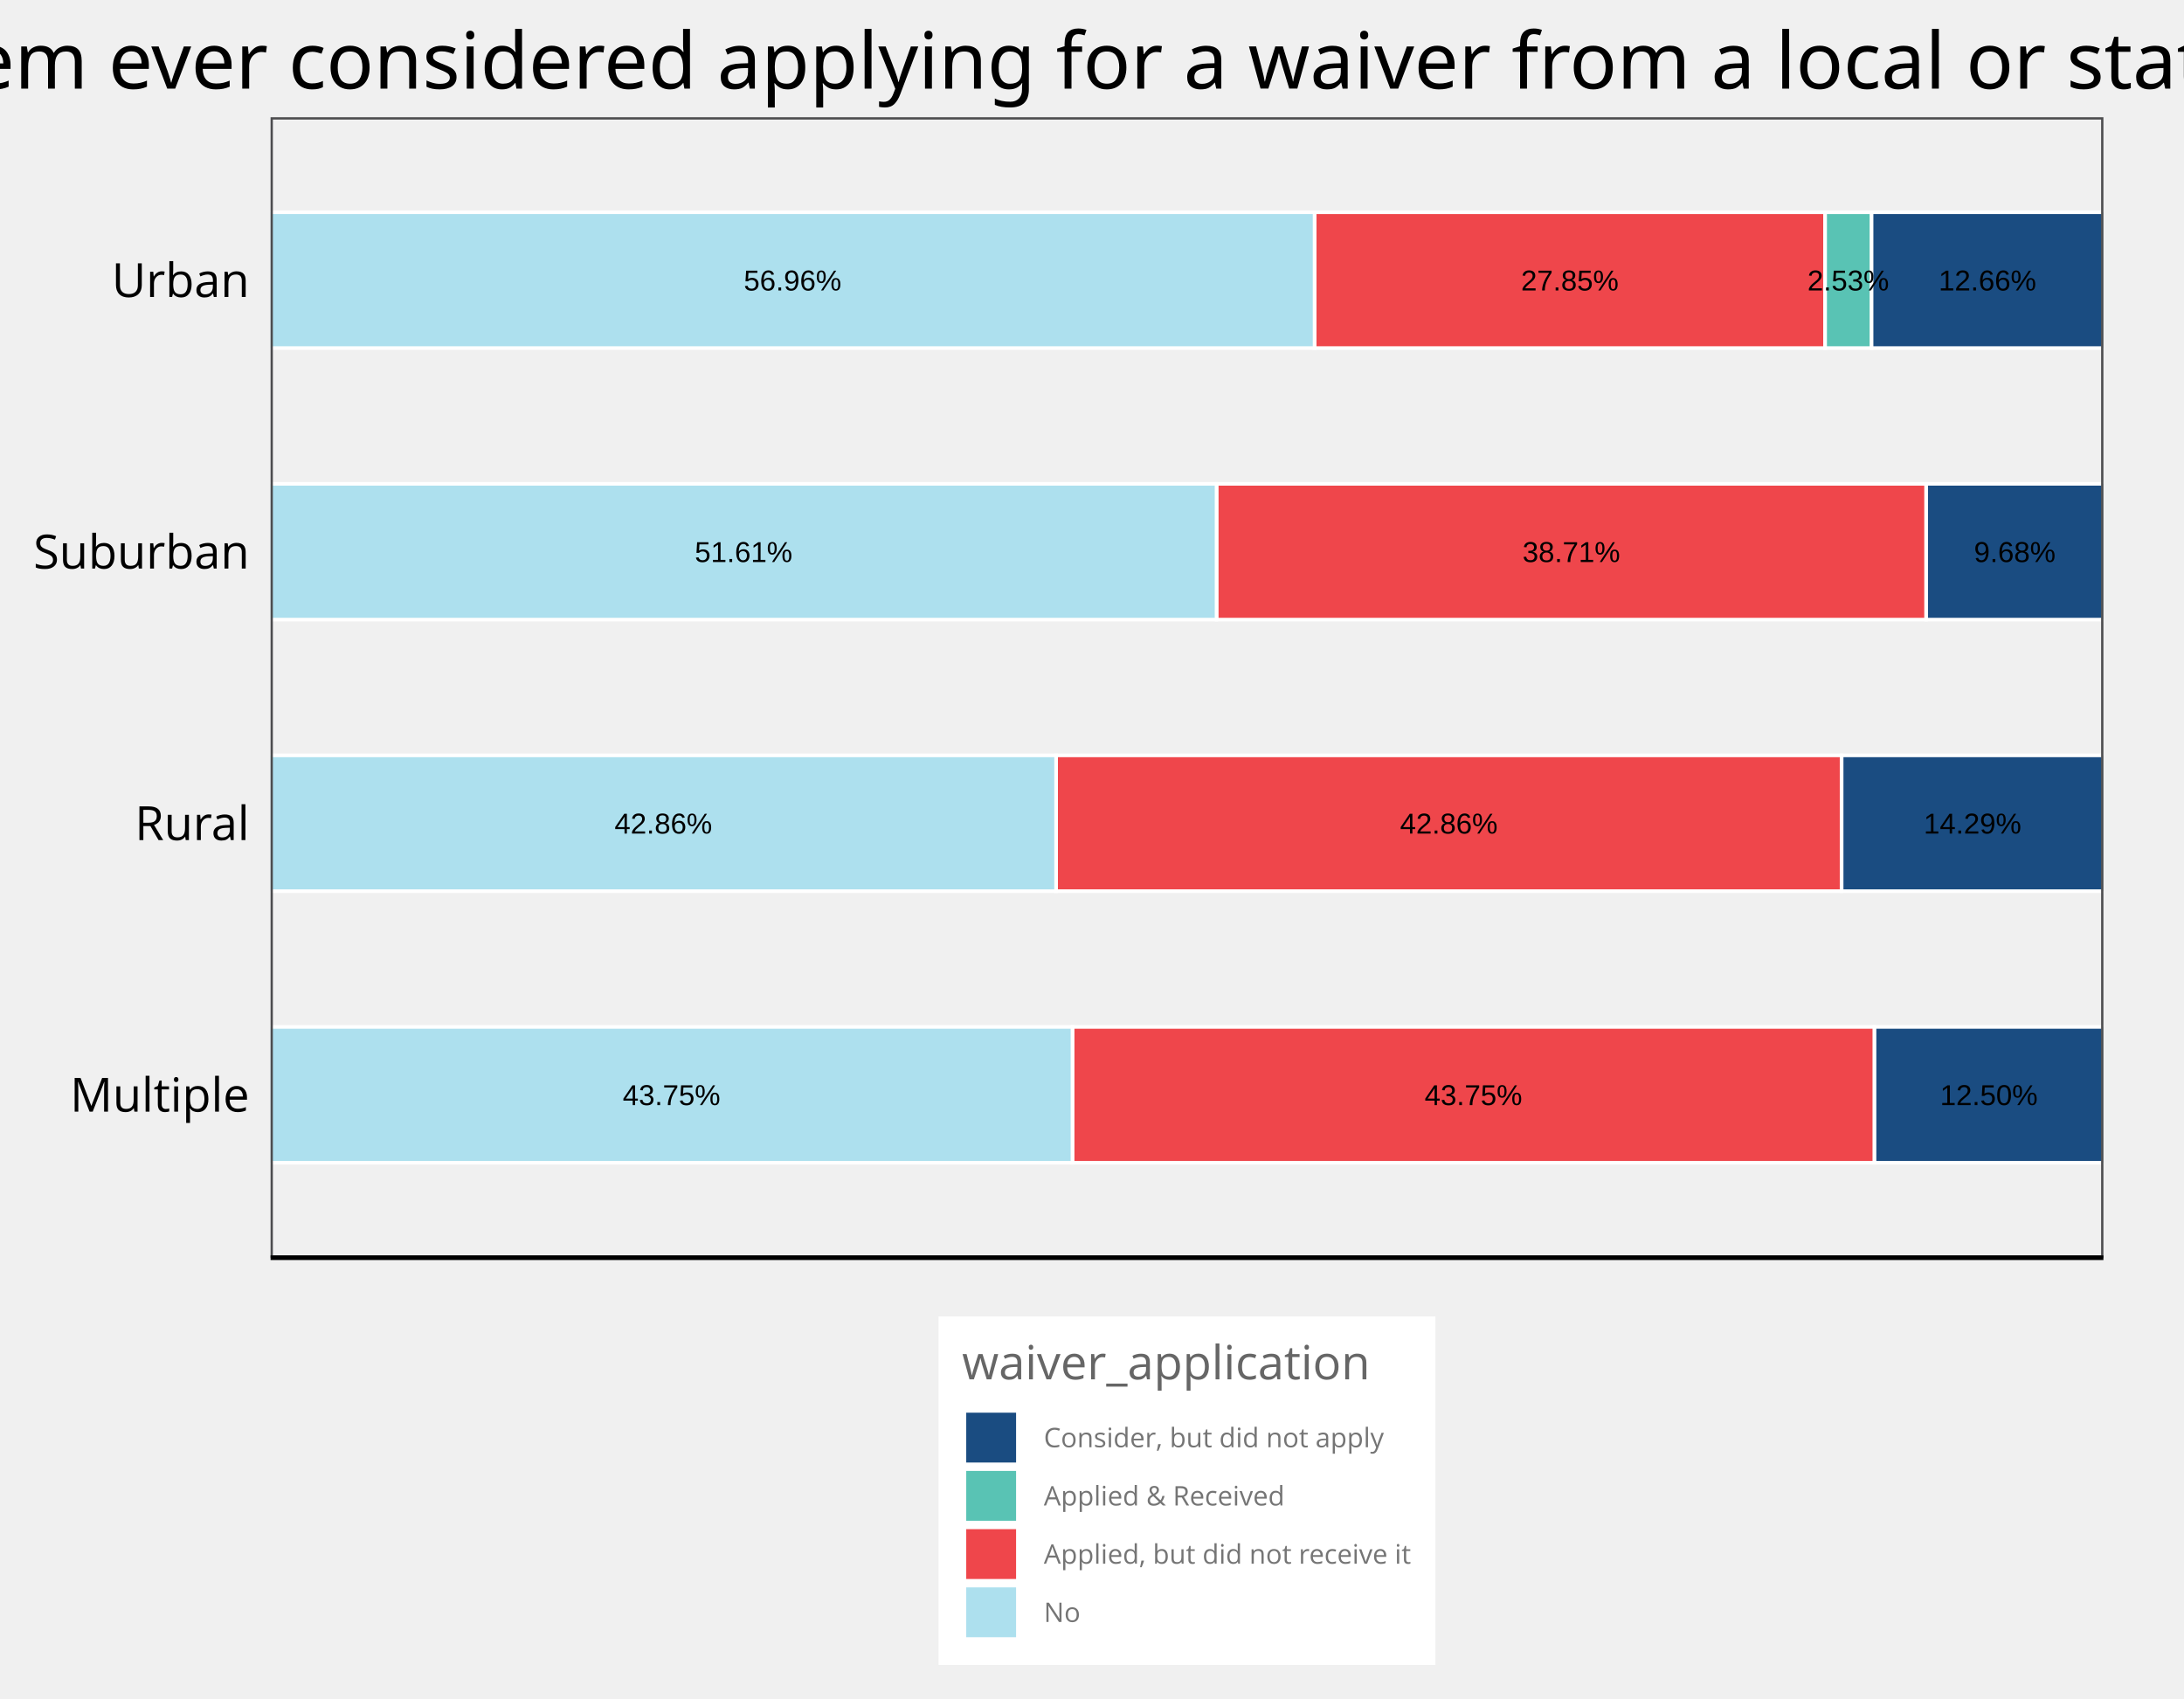
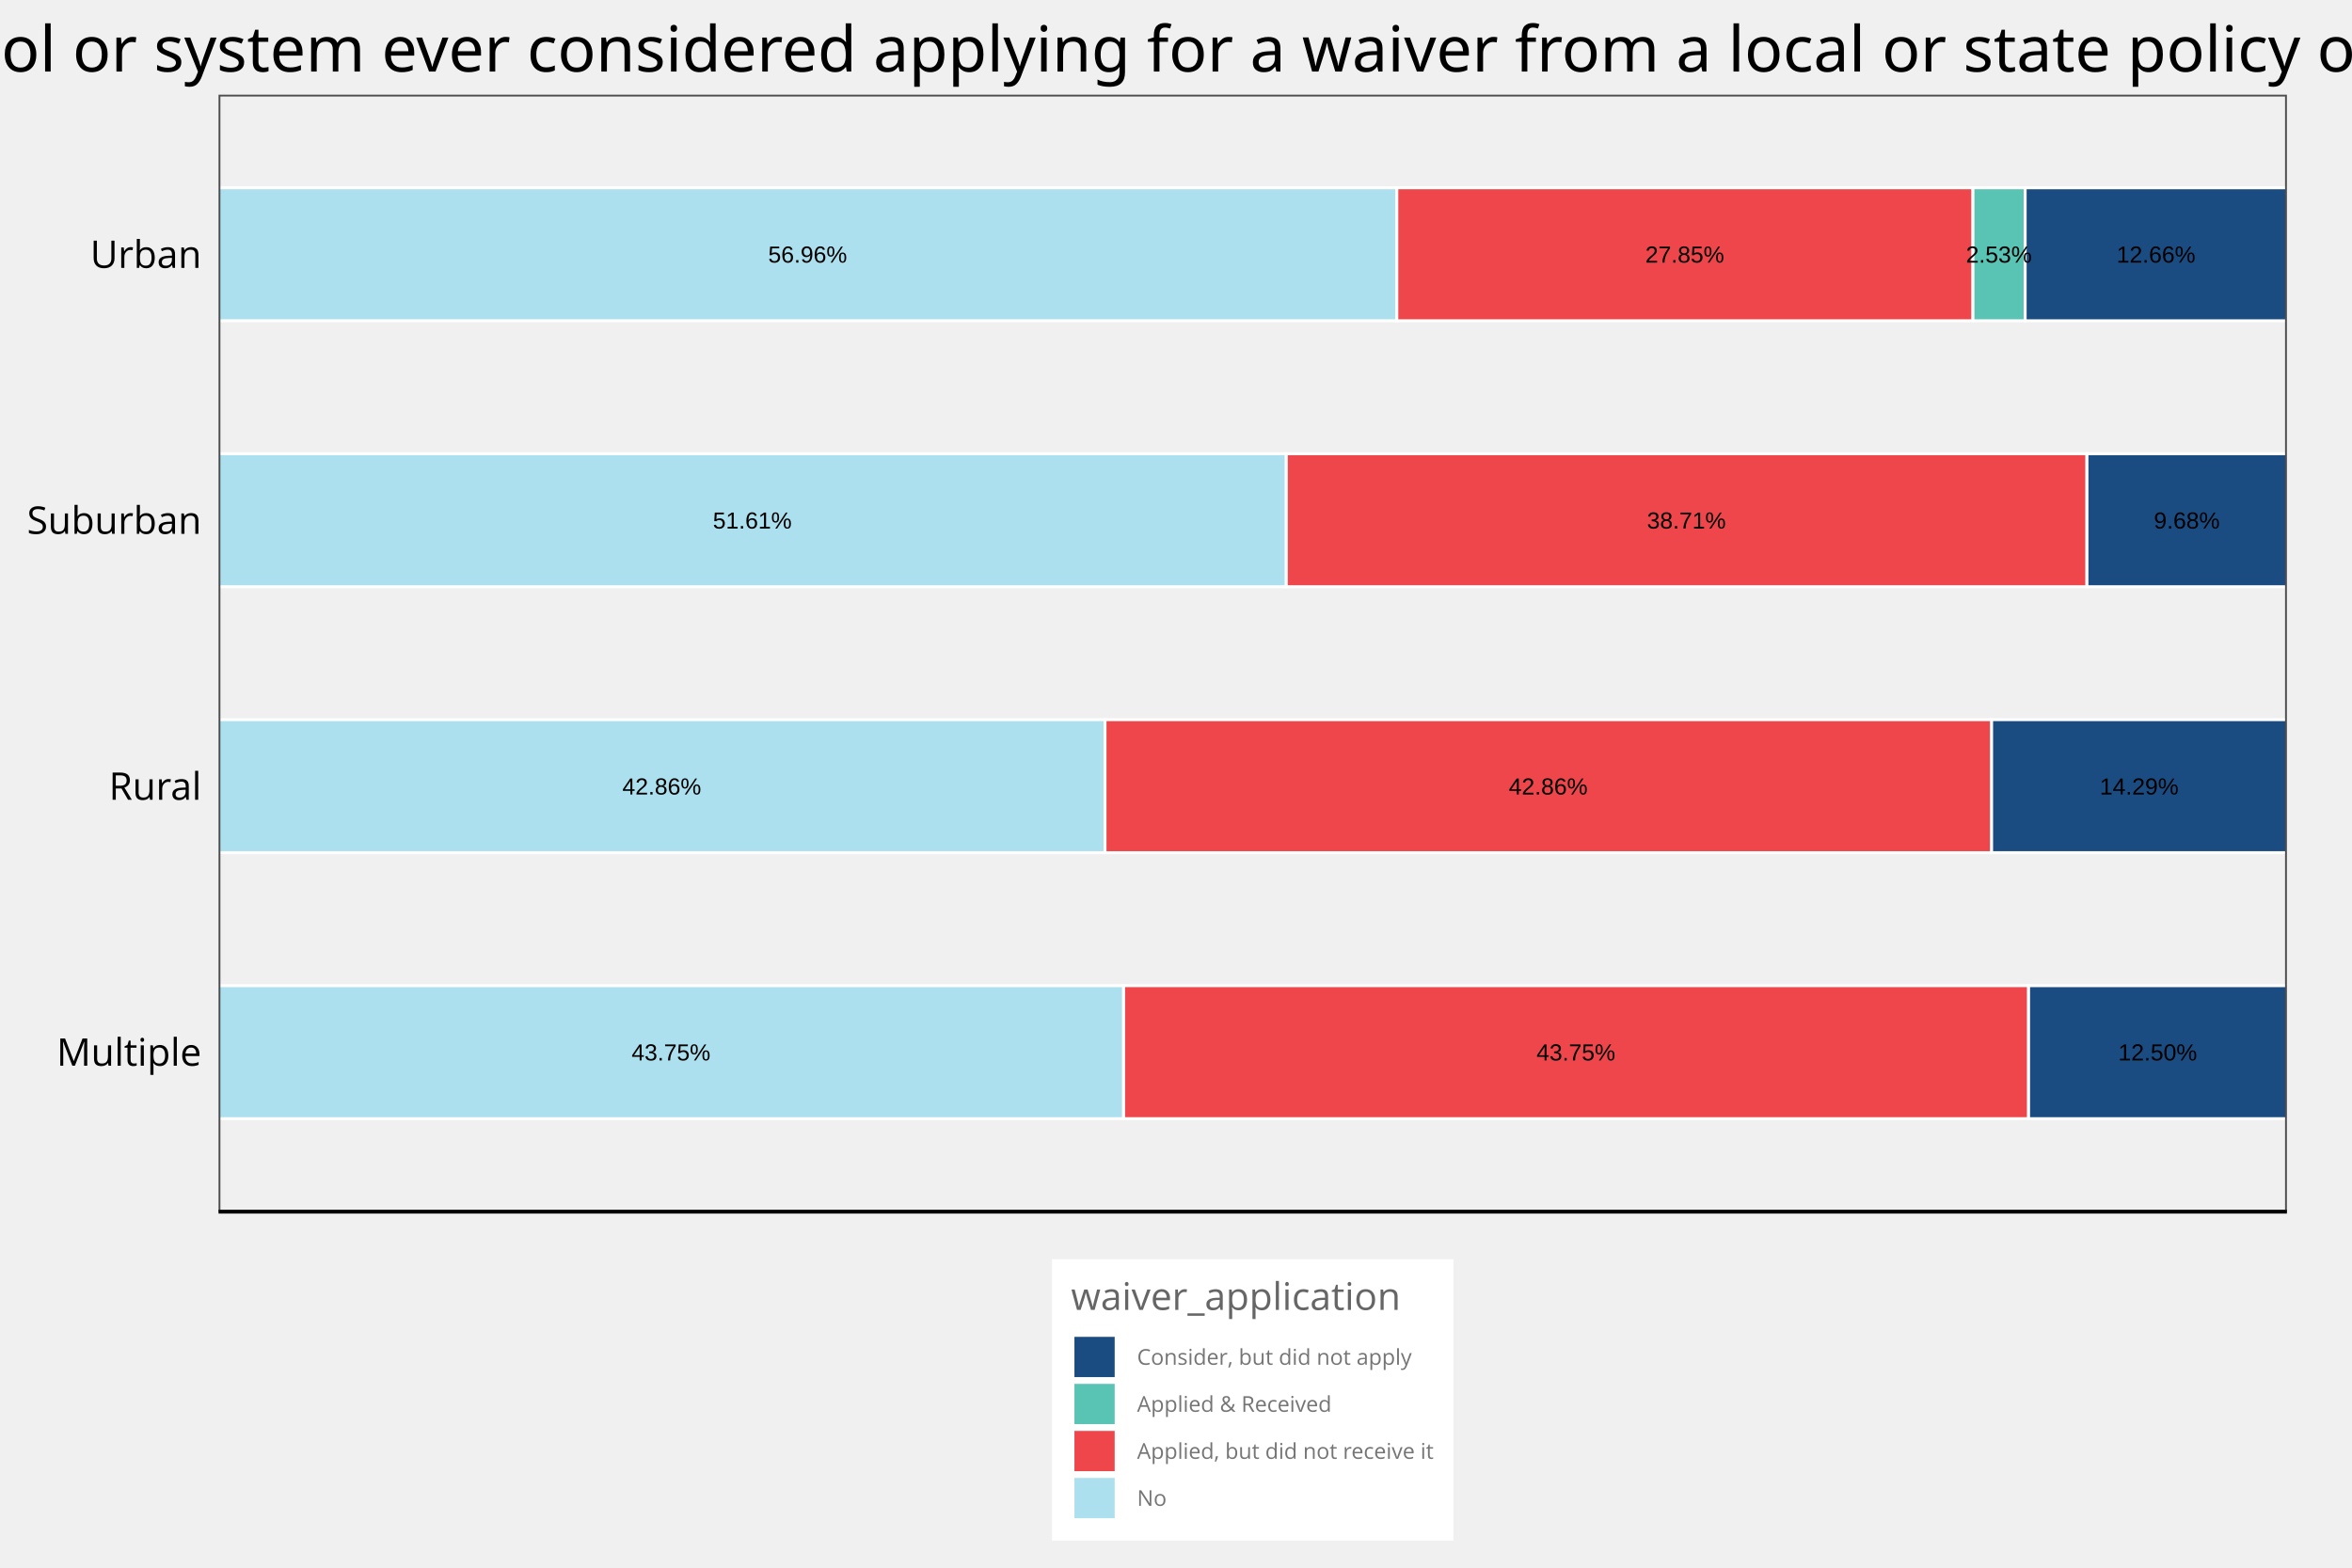
- <svg xmlns="http://www.w3.org/2000/svg" class="svglite" width="648.00pt" height="504.00pt" viewBox="0 0 648.00 504.00">
+ <svg xmlns="http://www.w3.org/2000/svg" class="svglite" width="864.00pt" height="576.00pt" viewBox="0 0 864.00 576.00">
  <defs>
    <style type="text/css">
    .svglite line, .svglite polyline, .svglite polygon, .svglite path, .svglite rect, .svglite circle {
      fill: none;
      stroke: #000000;
      stroke-linecap: round;
      stroke-linejoin: round;
      stroke-miterlimit: 10.00;
    }
    .svglite text {
      white-space: pre;
    }
  </style>
  </defs>
  <rect width="100%" height="100%" style="stroke: none; fill: none;" />
  <defs>
-     <clipPath id="cpMC4wMHw2NDguMDB8MC4wMHw1MDQuMDA=">
-       <rect x="0.00" y="0.00" width="648.00" height="504.00" />
+     <clipPath id="cpMC4wMHw4NjQuMDB8MC4wMHw1NzYuMDA=">
+       <rect x="0.00" y="0.00" width="864.00" height="576.00" />
    </clipPath>
  </defs>
-   <g clip-path="url(#cpMC4wMHw2NDguMDB8MC4wMHw1MDQuMDA=)">
+   <g clip-path="url(#cpMC4wMHw4NjQuMDB8MC4wMHw1NzYuMDA=)">
</g>
  <defs>
-     <clipPath id="cpODAuMjh8NjI0LjA5fDM0Ljc5fDM3My4yMQ==">
-       <rect x="80.28" y="34.79" width="543.81" height="338.41" />
+     <clipPath id="cpODAuMjh8ODQwLjA5fDM0Ljc5fDQ0NS4yMQ==">
+       <rect x="80.28" y="34.79" width="759.81" height="410.41" />
    </clipPath>
  </defs>
-   <g clip-path="url(#cpODAuMjh8NjI0LjA5fDM0Ljc5fDM3My4yMQ==)">
-     <rect x="80.28" y="34.79" width="543.81" height="338.41" style="stroke-width: 1.36; stroke: none;" />
-     <rect x="556.11" y="304.72" width="67.98" height="40.29" style="stroke-width: 1.07; stroke: #FFFFFF; stroke-linecap: butt; stroke-linejoin: miter; fill: #1A4C81;" />
-     <rect x="318.20" y="304.72" width="237.92" height="40.29" style="stroke-width: 1.07; stroke: #FFFFFF; stroke-linecap: butt; stroke-linejoin: miter; fill: #EF464B;" />
-     <rect x="80.28" y="304.72" width="237.92" height="40.29" style="stroke-width: 1.07; stroke: #FFFFFF; stroke-linecap: butt; stroke-linejoin: miter; fill: #ADE0EE;" />
-     <rect x="546.40" y="224.14" width="77.69" height="40.29" style="stroke-width: 1.07; stroke: #FFFFFF; stroke-linecap: butt; stroke-linejoin: miter; fill: #1A4C81;" />
-     <rect x="313.34" y="224.14" width="233.06" height="40.29" style="stroke-width: 1.07; stroke: #FFFFFF; stroke-linecap: butt; stroke-linejoin: miter; fill: #EF464B;" />
-     <rect x="80.28" y="224.14" width="233.06" height="40.29" style="stroke-width: 1.07; stroke: #FFFFFF; stroke-linecap: butt; stroke-linejoin: miter; fill: #ADE0EE;" />
-     <rect x="571.46" y="143.57" width="52.63" height="40.29" style="stroke-width: 1.07; stroke: #FFFFFF; stroke-linecap: butt; stroke-linejoin: miter; fill: #1A4C81;" />
-     <rect x="360.96" y="143.57" width="210.51" height="40.29" style="stroke-width: 1.07; stroke: #FFFFFF; stroke-linecap: butt; stroke-linejoin: miter; fill: #EF464B;" />
-     <rect x="80.28" y="143.57" width="280.67" height="40.29" style="stroke-width: 1.07; stroke: #FFFFFF; stroke-linecap: butt; stroke-linejoin: miter; fill: #ADE0EE;" />
-     <rect x="555.25" y="62.99" width="68.84" height="40.29" style="stroke-width: 1.07; stroke: #FFFFFF; stroke-linecap: butt; stroke-linejoin: miter; fill: #1A4C81;" />
-     <rect x="541.49" y="62.99" width="13.77" height="40.29" style="stroke-width: 1.07; stroke: #FFFFFF; stroke-linecap: butt; stroke-linejoin: miter; fill: #59C3B4;" />
-     <rect x="390.05" y="62.99" width="151.44" height="40.29" style="stroke-width: 1.07; stroke: #FFFFFF; stroke-linecap: butt; stroke-linejoin: miter; fill: #EF464B;" />
-     <rect x="80.28" y="62.99" width="309.76" height="40.29" style="stroke-width: 1.07; stroke: #FFFFFF; stroke-linecap: butt; stroke-linejoin: miter; fill: #ADE0EE;" />
-     <text x="590.10" y="327.92" text-anchor="middle" style="font-size: 8.54px; font-family: &quot;Arial&quot;;" textLength="28.94px" lengthAdjust="spacingAndGlyphs">12.50%</text>
-     <text x="437.16" y="327.92" text-anchor="middle" style="font-size: 8.54px; font-family: &quot;Arial&quot;;" textLength="28.94px" lengthAdjust="spacingAndGlyphs">43.75%</text>
-     <text x="199.24" y="327.92" text-anchor="middle" style="font-size: 8.54px; font-family: &quot;Arial&quot;;" textLength="28.94px" lengthAdjust="spacingAndGlyphs">43.75%</text>
-     <text x="585.25" y="247.35" text-anchor="middle" style="font-size: 8.54px; font-family: &quot;Arial&quot;;" textLength="28.94px" lengthAdjust="spacingAndGlyphs">14.29%</text>
-     <text x="429.87" y="247.35" text-anchor="middle" style="font-size: 8.54px; font-family: &quot;Arial&quot;;" textLength="28.94px" lengthAdjust="spacingAndGlyphs">42.86%</text>
-     <text x="196.81" y="247.35" text-anchor="middle" style="font-size: 8.54px; font-family: &quot;Arial&quot;;" textLength="28.94px" lengthAdjust="spacingAndGlyphs">42.86%</text>
-     <text x="597.78" y="166.77" text-anchor="middle" style="font-size: 8.54px; font-family: &quot;Arial&quot;;" textLength="24.19px" lengthAdjust="spacingAndGlyphs">9.68%</text>
-     <text x="466.21" y="166.77" text-anchor="middle" style="font-size: 8.54px; font-family: &quot;Arial&quot;;" textLength="28.94px" lengthAdjust="spacingAndGlyphs">38.71%</text>
-     <text x="220.62" y="166.77" text-anchor="middle" style="font-size: 8.54px; font-family: &quot;Arial&quot;;" textLength="28.94px" lengthAdjust="spacingAndGlyphs">51.61%</text>
-     <text x="589.67" y="86.20" text-anchor="middle" style="font-size: 8.54px; font-family: &quot;Arial&quot;;" textLength="28.94px" lengthAdjust="spacingAndGlyphs">12.66%</text>
-     <text x="548.37" y="86.20" text-anchor="middle" style="font-size: 8.54px; font-family: &quot;Arial&quot;;" textLength="24.19px" lengthAdjust="spacingAndGlyphs">2.53%</text>
-     <text x="465.77" y="86.20" text-anchor="middle" style="font-size: 8.54px; font-family: &quot;Arial&quot;;" textLength="28.94px" lengthAdjust="spacingAndGlyphs">27.85%</text>
-     <text x="235.16" y="86.20" text-anchor="middle" style="font-size: 8.54px; font-family: &quot;Arial&quot;;" textLength="28.94px" lengthAdjust="spacingAndGlyphs">56.96%</text>
-     <rect x="80.28" y="34.79" width="543.81" height="338.41" style="stroke-width: 1.36; stroke: #4D4D4F;" />
+   <g clip-path="url(#cpODAuMjh8ODQwLjA5fDM0Ljc5fDQ0NS4yMQ==)">
+     <rect x="80.28" y="34.79" width="759.81" height="410.41" style="stroke-width: 1.36; stroke: none;" />
+     <rect x="745.11" y="362.15" width="94.98" height="48.86" style="stroke-width: 1.07; stroke: #FFFFFF; stroke-linecap: butt; stroke-linejoin: miter; fill: #1A4C81;" />
+     <rect x="412.70" y="362.15" width="332.42" height="48.86" style="stroke-width: 1.07; stroke: #FFFFFF; stroke-linecap: butt; stroke-linejoin: miter; fill: #EF464B;" />
+     <rect x="80.28" y="362.15" width="332.42" height="48.86" style="stroke-width: 1.07; stroke: #FFFFFF; stroke-linecap: butt; stroke-linejoin: miter; fill: #ADE0EE;" />
+     <rect x="731.55" y="264.43" width="108.54" height="48.86" style="stroke-width: 1.07; stroke: #FFFFFF; stroke-linecap: butt; stroke-linejoin: miter; fill: #1A4C81;" />
+     <rect x="405.91" y="264.43" width="325.63" height="48.86" style="stroke-width: 1.07; stroke: #FFFFFF; stroke-linecap: butt; stroke-linejoin: miter; fill: #EF464B;" />
+     <rect x="80.28" y="264.43" width="325.63" height="48.86" style="stroke-width: 1.07; stroke: #FFFFFF; stroke-linecap: butt; stroke-linejoin: miter; fill: #ADE0EE;" />
+     <rect x="766.56" y="166.71" width="73.53" height="48.86" style="stroke-width: 1.07; stroke: #FFFFFF; stroke-linecap: butt; stroke-linejoin: miter; fill: #1A4C81;" />
+     <rect x="472.44" y="166.71" width="294.12" height="48.86" style="stroke-width: 1.07; stroke: #FFFFFF; stroke-linecap: butt; stroke-linejoin: miter; fill: #EF464B;" />
+     <rect x="80.28" y="166.71" width="392.16" height="48.86" style="stroke-width: 1.07; stroke: #FFFFFF; stroke-linecap: butt; stroke-linejoin: miter; fill: #ADE0EE;" />
+     <rect x="743.91" y="68.99" width="96.18" height="48.86" style="stroke-width: 1.07; stroke: #FFFFFF; stroke-linecap: butt; stroke-linejoin: miter; fill: #1A4C81;" />
+     <rect x="724.68" y="68.99" width="19.24" height="48.86" style="stroke-width: 1.07; stroke: #FFFFFF; stroke-linecap: butt; stroke-linejoin: miter; fill: #59C3B4;" />
+     <rect x="513.08" y="68.99" width="211.59" height="48.86" style="stroke-width: 1.07; stroke: #FFFFFF; stroke-linecap: butt; stroke-linejoin: miter; fill: #EF464B;" />
+     <rect x="80.28" y="68.99" width="432.80" height="48.86" style="stroke-width: 1.07; stroke: #FFFFFF; stroke-linecap: butt; stroke-linejoin: miter; fill: #ADE0EE;" />
+     <text x="792.60" y="389.63" text-anchor="middle" style="font-size: 8.54px; font-family: &quot;Arial&quot;;" textLength="28.94px" lengthAdjust="spacingAndGlyphs">12.50%</text>
+     <text x="578.91" y="389.63" text-anchor="middle" style="font-size: 8.54px; font-family: &quot;Arial&quot;;" textLength="28.94px" lengthAdjust="spacingAndGlyphs">43.75%</text>
+     <text x="246.49" y="389.63" text-anchor="middle" style="font-size: 8.54px; font-family: &quot;Arial&quot;;" textLength="28.94px" lengthAdjust="spacingAndGlyphs">43.75%</text>
+     <text x="785.82" y="291.92" text-anchor="middle" style="font-size: 8.54px; font-family: &quot;Arial&quot;;" textLength="28.94px" lengthAdjust="spacingAndGlyphs">14.29%</text>
+     <text x="568.73" y="291.92" text-anchor="middle" style="font-size: 8.54px; font-family: &quot;Arial&quot;;" textLength="28.94px" lengthAdjust="spacingAndGlyphs">42.86%</text>
+     <text x="243.10" y="291.92" text-anchor="middle" style="font-size: 8.54px; font-family: &quot;Arial&quot;;" textLength="28.94px" lengthAdjust="spacingAndGlyphs">42.86%</text>
+     <text x="803.32" y="194.20" text-anchor="middle" style="font-size: 8.54px; font-family: &quot;Arial&quot;;" textLength="24.19px" lengthAdjust="spacingAndGlyphs">9.68%</text>
+     <text x="619.50" y="194.20" text-anchor="middle" style="font-size: 8.54px; font-family: &quot;Arial&quot;;" textLength="28.94px" lengthAdjust="spacingAndGlyphs">38.71%</text>
+     <text x="276.36" y="194.20" text-anchor="middle" style="font-size: 8.54px; font-family: &quot;Arial&quot;;" textLength="28.94px" lengthAdjust="spacingAndGlyphs">51.61%</text>
+     <text x="792.00" y="96.48" text-anchor="middle" style="font-size: 8.54px; font-family: &quot;Arial&quot;;" textLength="28.94px" lengthAdjust="spacingAndGlyphs">12.66%</text>
+     <text x="734.29" y="96.48" text-anchor="middle" style="font-size: 8.54px; font-family: &quot;Arial&quot;;" textLength="24.19px" lengthAdjust="spacingAndGlyphs">2.53%</text>
+     <text x="618.88" y="96.48" text-anchor="middle" style="font-size: 8.54px; font-family: &quot;Arial&quot;;" textLength="28.94px" lengthAdjust="spacingAndGlyphs">27.85%</text>
+     <text x="296.68" y="96.48" text-anchor="middle" style="font-size: 8.54px; font-family: &quot;Arial&quot;;" textLength="28.94px" lengthAdjust="spacingAndGlyphs">56.96%</text>
+     <rect x="80.28" y="34.79" width="759.81" height="410.41" style="stroke-width: 1.36; stroke: #4D4D4F;" />
  </g>
-   <g clip-path="url(#cpMC4wMHw2NDguMDB8MC4wMHw1MDQuMDA=)">
-     <text x="74.01" y="329.86" text-anchor="end" style="font-size: 14.00px; font-family: &quot;Open Sans&quot;;" textLength="53.19px" lengthAdjust="spacingAndGlyphs">Multiple</text>
-     <text x="74.01" y="249.28" text-anchor="end" style="font-size: 14.00px; font-family: &quot;Open Sans&quot;;" textLength="34.26px" lengthAdjust="spacingAndGlyphs">Rural</text>
-     <text x="74.01" y="168.71" text-anchor="end" style="font-size: 14.00px; font-family: &quot;Open Sans&quot;;" textLength="64.04px" lengthAdjust="spacingAndGlyphs">Suburban</text>
-     <text x="74.01" y="88.13" text-anchor="end" style="font-size: 14.00px; font-family: &quot;Open Sans&quot;;" textLength="40.85px" lengthAdjust="spacingAndGlyphs">Urban</text>
-     <polyline points="80.28,373.21 624.09,373.21 " style="stroke-width: 1.36; stroke-linecap: butt;" />
-     <rect x="278.47" y="390.64" width="147.43" height="103.40" style="stroke-width: 1.36; stroke: none; fill: #FFFFFF;" />
-     <text x="285.44" y="409.29" style="font-size: 14.00px;fill: #666666; font-family: &quot;Open Sans&quot;;" textLength="120.83px" lengthAdjust="spacingAndGlyphs">waiver_application</text>
-     <rect x="285.44" y="417.94" width="17.28" height="17.28" style="stroke-width: 1.36; stroke: none; fill: #FFFFFF;" />
-     <rect x="286.15" y="418.65" width="15.86" height="15.86" style="stroke-width: 1.07; stroke: #FFFFFF; stroke-linecap: butt; stroke-linejoin: miter; fill: #1A4C81;" />
-     <rect x="285.44" y="435.22" width="17.28" height="17.28" style="stroke-width: 1.36; stroke: none; fill: #FFFFFF;" />
-     <rect x="286.15" y="435.93" width="15.86" height="15.86" style="stroke-width: 1.07; stroke: #FFFFFF; stroke-linecap: butt; stroke-linejoin: miter; fill: #59C3B4;" />
-     <rect x="285.44" y="452.50" width="17.28" height="17.28" style="stroke-width: 1.36; stroke: none; fill: #FFFFFF;" />
-     <rect x="286.15" y="453.21" width="15.86" height="15.86" style="stroke-width: 1.07; stroke: #FFFFFF; stroke-linecap: butt; stroke-linejoin: miter; fill: #EF464B;" />
-     <rect x="285.44" y="469.78" width="17.28" height="17.28" style="stroke-width: 1.36; stroke: none; fill: #FFFFFF;" />
-     <rect x="286.15" y="470.49" width="15.86" height="15.86" style="stroke-width: 1.07; stroke: #FFFFFF; stroke-linecap: butt; stroke-linejoin: miter; fill: #ADE0EE;" />
-     <text x="309.70" y="429.44" style="font-size: 8.00px;fill: #757575; font-family: &quot;Open Sans&quot;;" textLength="100.92px" lengthAdjust="spacingAndGlyphs">Consider, but did not apply</text>
-     <text x="309.70" y="446.72" style="font-size: 8.00px;fill: #757575; font-family: &quot;Open Sans&quot;;" textLength="71.42px" lengthAdjust="spacingAndGlyphs">Applied &amp; Received</text>
-     <text x="309.70" y="464.00" style="font-size: 8.00px;fill: #757575; font-family: &quot;Open Sans&quot;;" textLength="109.23px" lengthAdjust="spacingAndGlyphs">Applied, but did not receive it</text>
-     <text x="309.70" y="481.28" style="font-size: 8.00px;fill: #757575; font-family: &quot;Open Sans&quot;;" textLength="10.84px" lengthAdjust="spacingAndGlyphs">No</text>
-     <text x="317.03" y="26.30" text-anchor="middle" style="font-size: 23.33px; font-family: &quot;Bebas Neue&quot;;" textLength="857.66px" lengthAdjust="spacingAndGlyphs">Has your school or system ever considered applying for a waiver from a local or state policy or regulation?</text>
+   <g clip-path="url(#cpMC4wMHw4NjQuMDB8MC4wMHw1NzYuMDA=)">
+     <text x="74.01" y="391.57" text-anchor="end" style="font-size: 14.00px; font-family: &quot;Open Sans&quot;;" textLength="53.19px" lengthAdjust="spacingAndGlyphs">Multiple</text>
+     <text x="74.01" y="293.85" text-anchor="end" style="font-size: 14.00px; font-family: &quot;Open Sans&quot;;" textLength="34.26px" lengthAdjust="spacingAndGlyphs">Rural</text>
+     <text x="74.01" y="196.14" text-anchor="end" style="font-size: 14.00px; font-family: &quot;Open Sans&quot;;" textLength="64.04px" lengthAdjust="spacingAndGlyphs">Suburban</text>
+     <text x="74.01" y="98.42" text-anchor="end" style="font-size: 14.00px; font-family: &quot;Open Sans&quot;;" textLength="40.85px" lengthAdjust="spacingAndGlyphs">Urban</text>
+     <polyline points="80.28,445.21 840.09,445.21 " style="stroke-width: 1.36; stroke-linecap: butt;" />
+     <rect x="386.47" y="462.64" width="147.43" height="103.40" style="stroke-width: 1.36; stroke: none; fill: #FFFFFF;" />
+     <text x="393.44" y="481.29" style="font-size: 14.00px;fill: #666666; font-family: &quot;Open Sans&quot;;" textLength="120.83px" lengthAdjust="spacingAndGlyphs">waiver_application</text>
+     <rect x="393.44" y="489.94" width="17.28" height="17.28" style="stroke-width: 1.36; stroke: none; fill: #FFFFFF;" />
+     <rect x="394.15" y="490.65" width="15.86" height="15.86" style="stroke-width: 1.07; stroke: #FFFFFF; stroke-linecap: butt; stroke-linejoin: miter; fill: #1A4C81;" />
+     <rect x="393.44" y="507.22" width="17.28" height="17.28" style="stroke-width: 1.36; stroke: none; fill: #FFFFFF;" />
+     <rect x="394.15" y="507.93" width="15.86" height="15.86" style="stroke-width: 1.07; stroke: #FFFFFF; stroke-linecap: butt; stroke-linejoin: miter; fill: #59C3B4;" />
+     <rect x="393.44" y="524.50" width="17.28" height="17.28" style="stroke-width: 1.36; stroke: none; fill: #FFFFFF;" />
+     <rect x="394.15" y="525.21" width="15.86" height="15.86" style="stroke-width: 1.07; stroke: #FFFFFF; stroke-linecap: butt; stroke-linejoin: miter; fill: #EF464B;" />
+     <rect x="393.44" y="541.78" width="17.28" height="17.28" style="stroke-width: 1.36; stroke: none; fill: #FFFFFF;" />
+     <rect x="394.15" y="542.49" width="15.86" height="15.86" style="stroke-width: 1.07; stroke: #FFFFFF; stroke-linecap: butt; stroke-linejoin: miter; fill: #ADE0EE;" />
+     <text x="417.70" y="501.44" style="font-size: 8.00px;fill: #757575; font-family: &quot;Open Sans&quot;;" textLength="100.92px" lengthAdjust="spacingAndGlyphs">Consider, but did not apply</text>
+     <text x="417.70" y="518.72" style="font-size: 8.00px;fill: #757575; font-family: &quot;Open Sans&quot;;" textLength="71.42px" lengthAdjust="spacingAndGlyphs">Applied &amp; Received</text>
+     <text x="417.70" y="536.00" style="font-size: 8.00px;fill: #757575; font-family: &quot;Open Sans&quot;;" textLength="109.23px" lengthAdjust="spacingAndGlyphs">Applied, but did not receive it</text>
+     <text x="417.70" y="553.28" style="font-size: 8.00px;fill: #757575; font-family: &quot;Open Sans&quot;;" textLength="10.84px" lengthAdjust="spacingAndGlyphs">No</text>
+     <text x="425.03" y="26.30" text-anchor="middle" style="font-size: 23.33px; font-family: &quot;Bebas Neue&quot;;" textLength="857.66px" lengthAdjust="spacingAndGlyphs">Has your school or system ever considered applying for a waiver from a local or state policy or regulation?</text>
  </g>
</svg>
